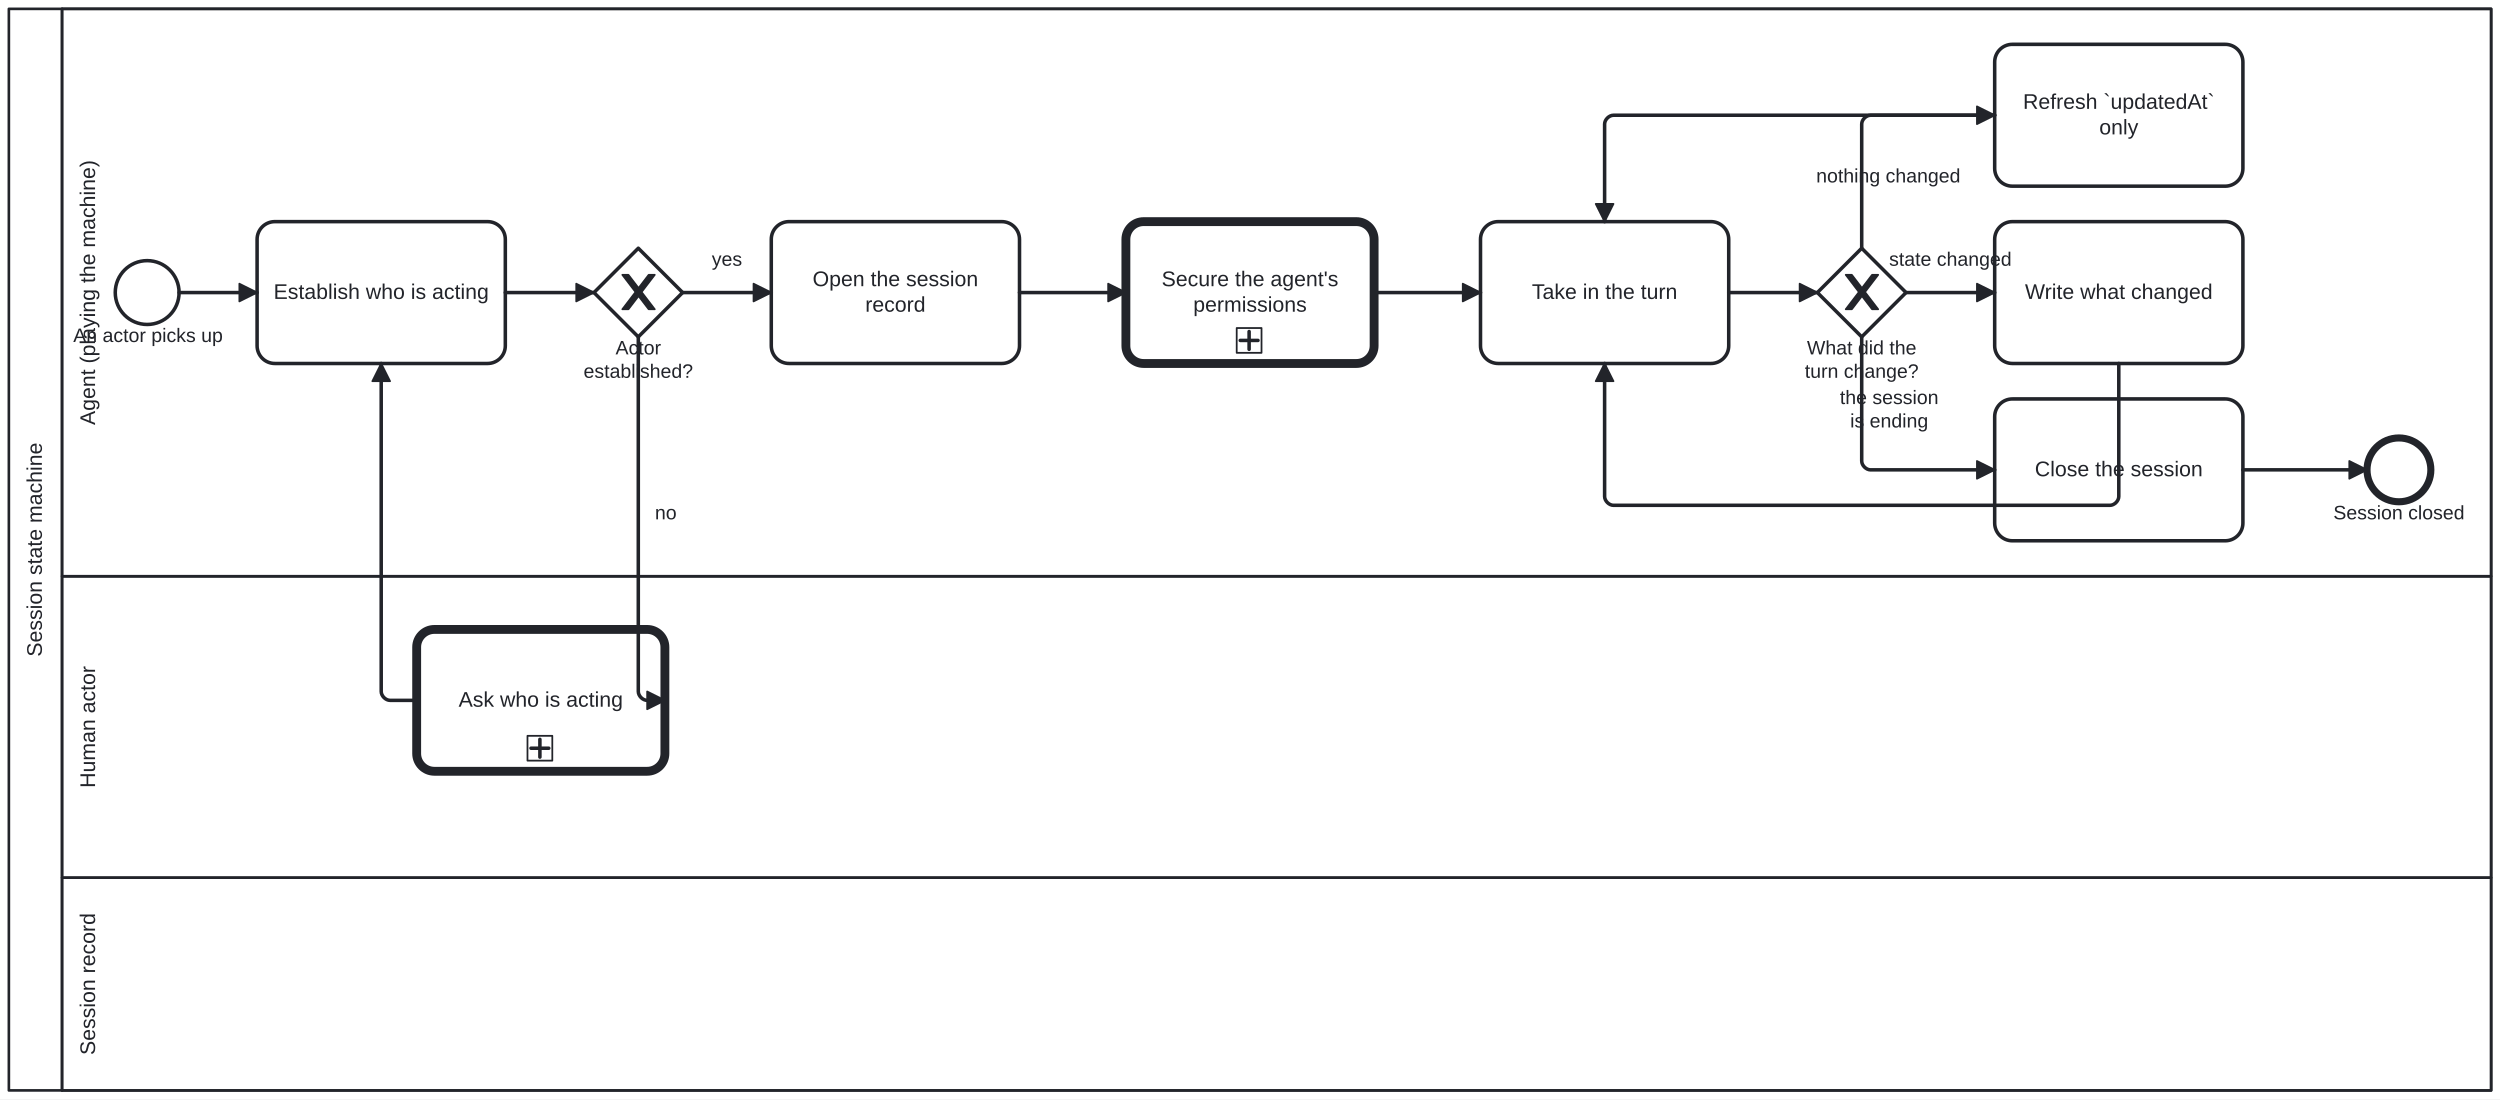
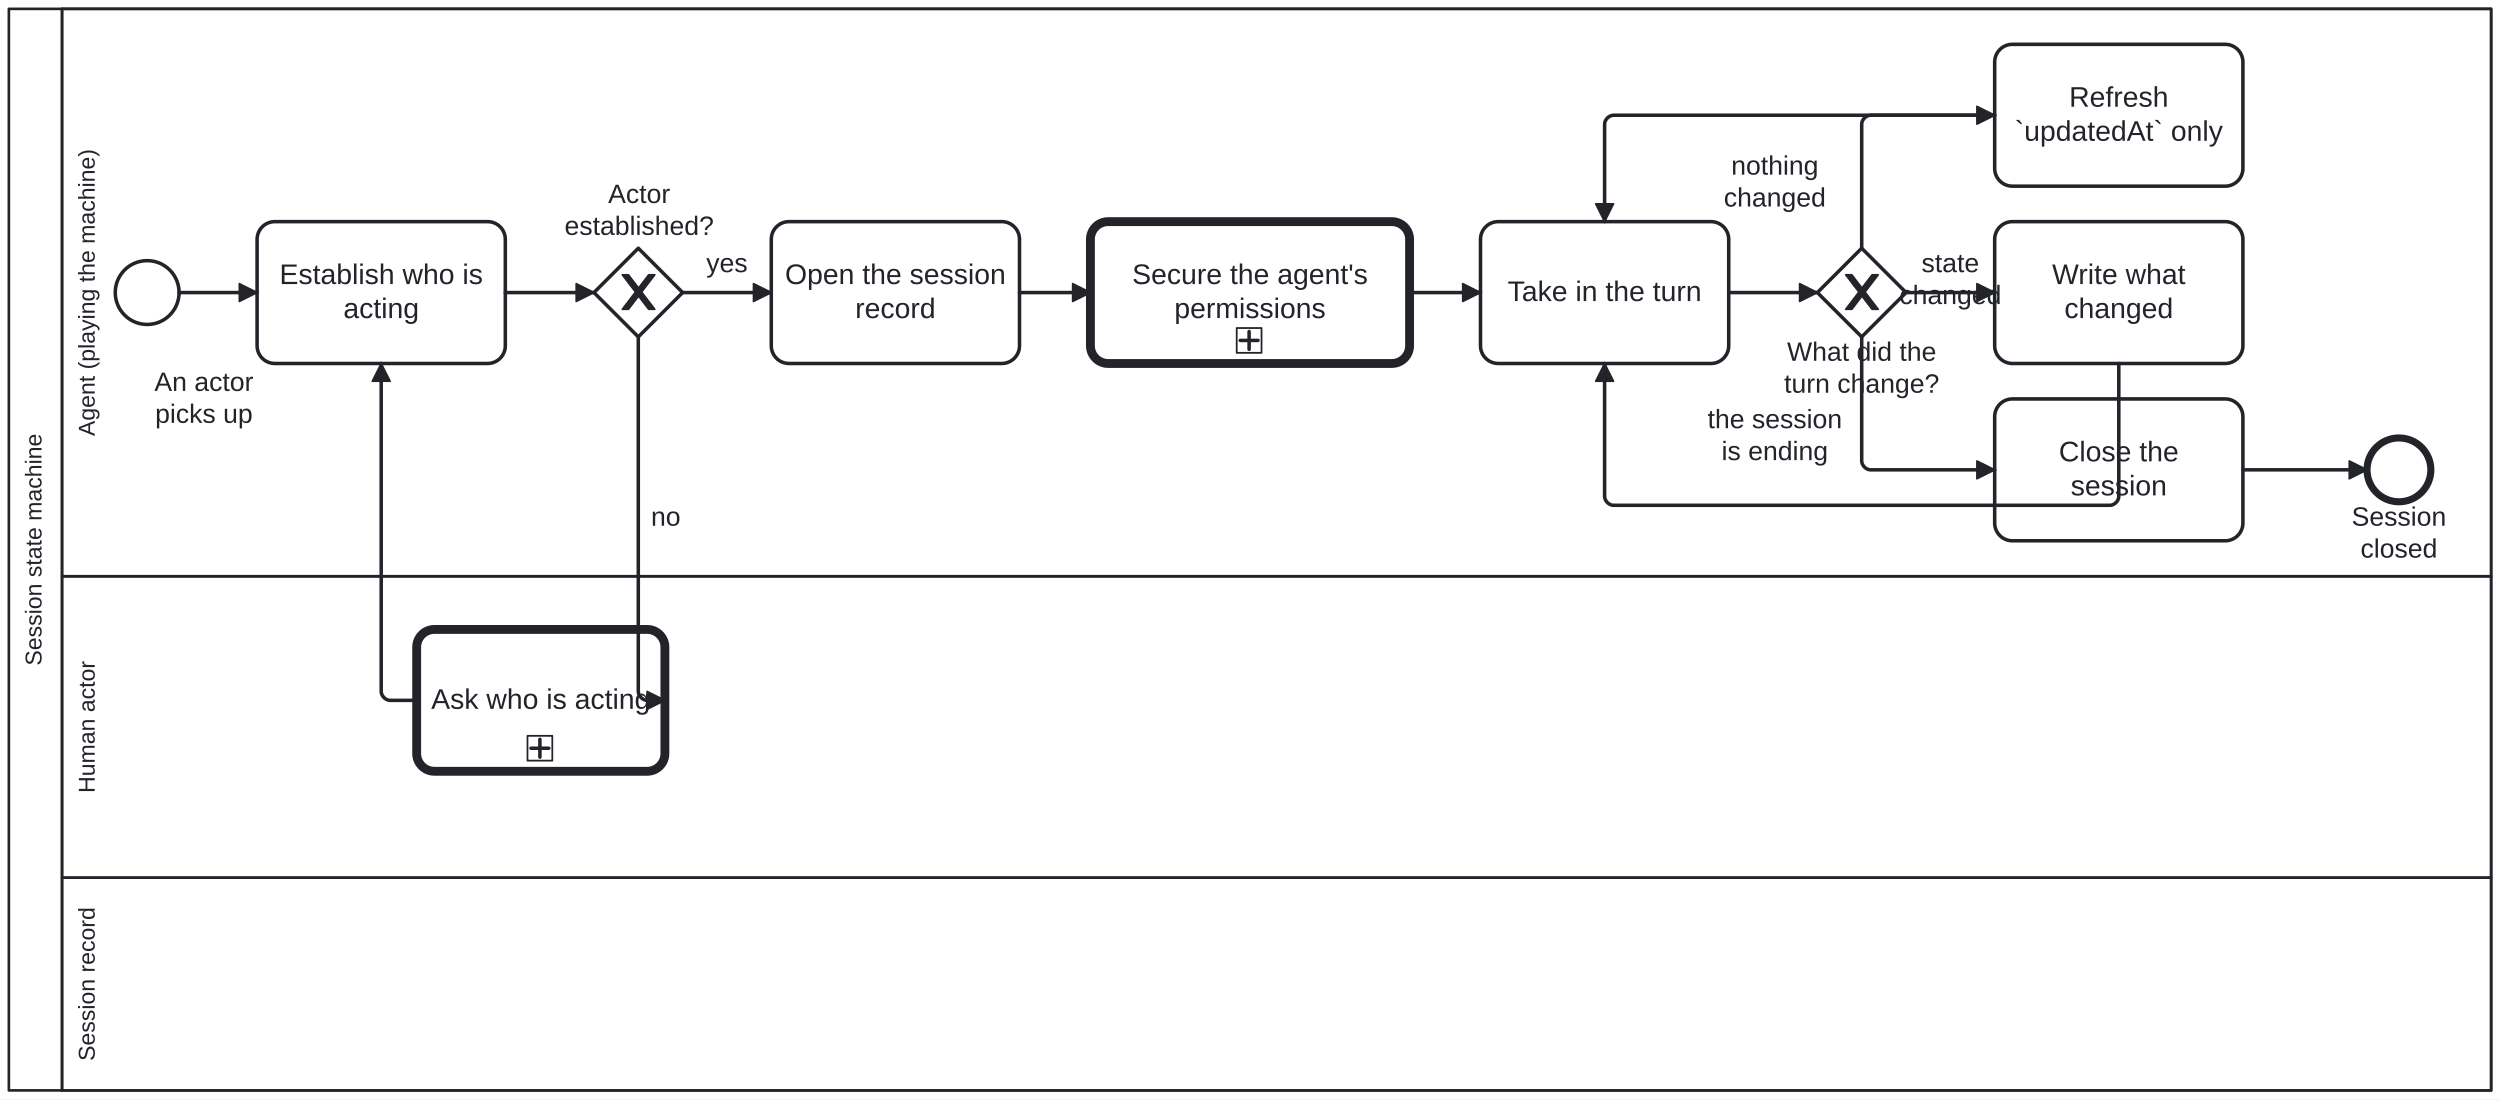
<svg xmlns="http://www.w3.org/2000/svg" width="100%" style="max-width:100%;height:auto" viewBox="155 75 1410 620" version="1.1">
  <rect x="155" y="75" width="1410" height="620" fill="#ffffff" />
  <g class="djs-group">
    <g class="djs-element djs-shape" data-element-id="Participant_SessionStateMachine" style="display: block;" transform="matrix(1 0 0 1 160 80)">
      <g class="djs-visual">
        <rect x="0" y="0" width="1400" height="610" rx="0" ry="0" style="stroke-linecap: round; stroke-linejoin: round; stroke: rgb(34, 36, 42); stroke-width: 1.5px; fill: white; fill-opacity: 0.95;" />
        <path style="fill: none; stroke-linecap: round; stroke-linejoin: round; stroke: rgb(34, 36, 42); stroke-width: 1.5px;" d="M30,0L30,610" />
-         <text lineHeight="1.2" class="djs-label" style="font-family: Arial, sans-serif; font-size: 12px; font-weight: normal; fill: rgb(34, 36, 42);" transform="matrix(-1.83697e-16 -1 1 -1.83697e-16 0 610)">
-           <tspan x="244.634" y="18.6">Session state machine</tspan>
+         <text lineHeight="1.05" class="djs-label" transform="matrix(-1.83697e-16 -1 1 -1.83697e-16 0 610)" style="font-family: Arial, sans-serif; font-size: 13px; font-weight: normal; fill: rgb(34, 36, 42);">
+           <tspan x="239.603" y="18.413">Session state machine</tspan>
        </text>
      </g>
      <rect class="djs-hit djs-hit-all" x="0" y="0" width="1400" height="610" style="fill: none; stroke-opacity: 0; stroke: white; stroke-width: 15px;" />
    </g>
    <g class="djs-children">
      <g class="djs-group">
        <g class="djs-element djs-shape" data-element-id="Lane_Record" style="display: block;" transform="matrix(1 0 0 1 190 570)">
          <g class="djs-visual">
            <rect x="0" y="0" width="1370" height="120" rx="0" ry="0" style="stroke-linecap: round; stroke-linejoin: round; stroke: rgb(34, 36, 42); stroke-width: 1.5px; fill: white; fill-opacity: 0.25;" />
-             <text lineHeight="1.2" class="djs-label" style="font-family: Arial, sans-serif; font-size: 12px; font-weight: normal; fill: rgb(34, 36, 42);" transform="matrix(-1.83697e-16 -1 1 -1.83697e-16 0 120)">
-               <tspan x="19.98" y="18.6">Session record</tspan>
+             <text lineHeight="1.05" class="djs-label" transform="matrix(-1.83697e-16 -1 1 -1.83697e-16 0 120)" style="font-family: Arial, sans-serif; font-size: 13px; font-weight: normal; fill: rgb(34, 36, 42);">
+               <tspan x="16.646" y="18.413">Session record</tspan>
            </text>
          </g>
          <rect class="djs-hit djs-hit-all" x="0" y="0" width="1370" height="120" style="fill: none; stroke-opacity: 0; stroke: white; stroke-width: 15px;" />
        </g>
      </g>
      <g class="djs-group">
        <g class="djs-element djs-shape" data-element-id="Lane_Human" style="display: block;" transform="matrix(1 0 0 1 190 400)">
          <g class="djs-visual">
            <rect x="0" y="0" width="1370" height="170" rx="0" ry="0" style="stroke-linecap: round; stroke-linejoin: round; stroke: rgb(34, 36, 42); stroke-width: 1.5px; fill: white; fill-opacity: 0.25;" />
-             <text lineHeight="1.2" class="djs-label" style="font-family: Arial, sans-serif; font-size: 12px; font-weight: normal; fill: rgb(34, 36, 42);" transform="matrix(-1.83697e-16 -1 1 -1.83697e-16 0 170)">
-               <tspan x="50.652" y="18.6">Human actor</tspan>
+             <text lineHeight="1.05" class="djs-label" transform="matrix(-1.83697e-16 -1 1 -1.83697e-16 0 170)" style="font-family: Arial, sans-serif; font-size: 13px; font-weight: normal; fill: rgb(34, 36, 42);">
+               <tspan x="47.79" y="18.413">Human actor</tspan>
            </text>
          </g>
          <rect class="djs-hit djs-hit-all" x="0" y="0" width="1370" height="170" style="fill: none; stroke-opacity: 0; stroke: white; stroke-width: 15px;" />
        </g>
      </g>
      <g class="djs-group">
        <g class="djs-element djs-shape" data-element-id="Lane_Machine" style="display: block;" transform="matrix(1 0 0 1 190 80)">
          <g class="djs-visual">
            <rect x="0" y="0" width="1370" height="320" rx="0" ry="0" style="stroke-linecap: round; stroke-linejoin: round; stroke: rgb(34, 36, 42); stroke-width: 1.5px; fill: white; fill-opacity: 0.25;" />
-             <text lineHeight="1.2" class="djs-label" style="font-family: Arial, sans-serif; font-size: 12px; font-weight: normal; fill: rgb(34, 36, 42);" transform="matrix(-1.83697e-16 -1 1 -1.83697e-16 0 320)">
-               <tspan x="85.29" y="18.6">Agent (playing the machine)</tspan>
+             <text lineHeight="1.05" class="djs-label" transform="matrix(-1.83697e-16 -1 1 -1.83697e-16 0 320)" style="font-family: Arial, sans-serif; font-size: 13px; font-weight: normal; fill: rgb(34, 36, 42);">
+               <tspan x="79.064" y="18.413">Agent (playing the machine)</tspan>
            </text>
          </g>
          <rect class="djs-hit djs-hit-all" x="0" y="0" width="1370" height="320" style="fill: none; stroke-opacity: 0; stroke: white; stroke-width: 15px;" />
        </g>
      </g>
      <g class="djs-group">
        <g class="djs-element djs-shape" data-element-id="Start_Session" style="display: block;" transform="matrix(1 0 0 1 220 222)">
          <g class="djs-visual">
            <circle cx="18" cy="18" r="18" style="stroke-linecap: round; stroke-linejoin: round; stroke: rgb(34, 36, 42); stroke-width: 2px; fill: white; fill-opacity: 0.95;" />
          </g>
          <rect class="djs-hit djs-hit-all" x="0" y="0" width="36" height="36" style="fill: none; stroke-opacity: 0; stroke: white; stroke-width: 15px;" />
        </g>
      </g>
      <g class="djs-group">
-         <g class="djs-element djs-shape" data-element-id="Start_Session_label" style="display: block;" transform="matrix(1 0 0 1 196 258)">
-           <g class="djs-visual">
-             <text lineHeight="1.2" class="djs-label" style="font-family: Arial, sans-serif; font-size: 11px; font-weight: normal; fill: rgb(34, 36, 42);">
-               <tspan x="0.313" y="9.9">An actor picks up</tspan>
-             </text>
-           </g>
-           <rect class="djs-hit djs-hit-all" x="0" y="0" width="85" height="14" style="fill: none; stroke-opacity: 0; stroke: white; stroke-width: 15px;" />
+         <g class="djs-element djs-shape" data-element-id="Start_Session_label" style="display: block;" transform="matrix(1 0 0 1 242 282)">
+           <g class="djs-visual">
+             <text lineHeight="1.2" class="djs-label" style="font-family: Arial, sans-serif; font-size: 15px; font-weight: normal; fill: rgb(34, 36, 42);">
+               <tspan x="0.069" y="13.5">An actor</tspan>
+               <tspan x="0.487" y="31.5">picks up</tspan>
+             </text>
+           </g>
+           <rect class="djs-hit djs-hit-all" x="0" y="0" width="56" height="36" style="fill: none; stroke-opacity: 0; stroke: white; stroke-width: 15px;" />
        </g>
      </g>
      <g class="djs-group">
        <g class="djs-element djs-shape" data-element-id="A_IdentifyActor" style="display: block;" transform="matrix(1 0 0 1 300 200)">
          <g class="djs-visual">
            <rect x="0" y="0" width="140" height="80" rx="10" ry="10" style="stroke-linecap: round; stroke-linejoin: round; stroke: rgb(34, 36, 42); stroke-width: 2px; fill: white; fill-opacity: 0.95;" />
-             <text lineHeight="1.2" class="djs-label" style="font-family: Arial, sans-serif; font-size: 12px; font-weight: normal; fill: rgb(34, 36, 42);">
-               <tspan x="9.303" y="43.6">Establish who is acting</tspan>
+             <text lineHeight="1.2" class="djs-label" style="font-family: Arial, sans-serif; font-size: 16px; font-weight: normal; fill: rgb(34, 36, 42);">
+               <tspan x="12.641" y="35.2">Establish who is </tspan>
+               <tspan x="48.652" y="54.4">acting</tspan>
            </text>
          </g>
          <rect class="djs-hit djs-hit-all" x="0" y="0" width="140" height="80" style="fill: none; stroke-opacity: 0; stroke: white; stroke-width: 15px;" />
        </g>
      </g>
      <g class="djs-group">
        <g class="djs-element djs-shape" data-element-id="Gateway_ActorKnown" style="display: block;" transform="matrix(1 0 0 1 490 215)">
          <g class="djs-visual">
            <polygon points="25,0 50,25 25,50 0,25" style="stroke-linecap: round; stroke-linejoin: round; stroke: rgb(34, 36, 42); stroke-width: 2px; fill: white; fill-opacity: 0.95;" />
            <path d="m 16,15 7.429,9.714 -7.429,9.714 3.429,0 5.714,-7.464 5.714,7.464 3.429,0 -7.429,-9.714 7.429,-9.714 -3.429,0 -5.714,7.464 -5.714,-7.464 -3.429,0 z" style="fill: rgb(34, 36, 42); stroke-linecap: round; stroke-linejoin: round; stroke: rgb(34, 36, 42); stroke-width: 1px;" />
          </g>
          <rect class="djs-hit djs-hit-all" x="0" y="0" width="50" height="50" style="fill: none; stroke-opacity: 0; stroke: white; stroke-width: 15px;" />
        </g>
      </g>
      <g class="djs-group">
-         <g class="djs-element djs-shape" data-element-id="Gateway_ActorKnown_label" style="display: block;" transform="matrix(1 0 0 1 484 265)">
-           <g class="djs-visual">
-             <text lineHeight="1.2" class="djs-label" style="font-family: Arial, sans-serif; font-size: 11px; font-weight: normal; fill: rgb(34, 36, 42);">
-               <tspan x="18.163" y="9.9">Actor </tspan>
-               <tspan x="0.116" y="23.1">established?</tspan>
-             </text>
-           </g>
-           <rect class="djs-hit djs-hit-all" x="0" y="0" width="62" height="27" style="fill: none; stroke-opacity: 0; stroke: white; stroke-width: 15px;" />
+         <g class="djs-element djs-shape" data-element-id="Gateway_ActorKnown_label" style="display: block;" transform="matrix(1 0 0 1 473 176)">
+           <g class="djs-visual">
+             <text lineHeight="1.2" class="djs-label" style="font-family: Arial, sans-serif; font-size: 15px; font-weight: normal; fill: rgb(34, 36, 42);">
+               <tspan x="24.995" y="13.5">Actor </tspan>
+               <tspan x="0.386" y="31.5">established?</tspan>
+             </text>
+           </g>
+           <rect class="djs-hit djs-hit-all" x="0" y="0" width="85" height="36" style="fill: none; stroke-opacity: 0; stroke: white; stroke-width: 15px;" />
        </g>
      </g>
      <g class="djs-group">
        <a class="fa-subprocess-link" href="https://litlfred.github.io/folio-assistant/cat-harness/process/Process_AskThePerson" target="_top">
          <g class="djs-element djs-shape" data-element-id="A_AskWhoIsActing" style="display: block;" transform="matrix(1 0 0 1 390 430)">
            <g class="djs-visual">
              <rect x="0" y="0" width="140" height="80" rx="10" ry="10" style="stroke-linecap: round; stroke-linejoin: round; stroke: rgb(34, 36, 42); stroke-width: 5px; fill: white; fill-opacity: 0.95;" />
-               <text lineHeight="1.2" class="djs-label" style="font-family: Arial, sans-serif; font-size: 12px; font-weight: normal; fill: rgb(34, 36, 42);">
-                 <tspan x="23.646" y="43.6">Ask who is acting</tspan>
+               <text lineHeight="1.2" class="djs-label" style="font-family: Arial, sans-serif; font-size: 16px; font-weight: normal; fill: rgb(34, 36, 42);">
+                 <tspan x="8.195" y="44.8">Ask who is acting</tspan>
              </text>
              <rect x="0" y="0" width="14" height="14" rx="0" ry="0" style="stroke-linecap: round; stroke-linejoin: round; stroke: rgb(34, 36, 42); stroke-width: 1px; fill: white;" transform="matrix(1 0 0 1 62.5 60)" />
              <path data-marker="sub-process" d="m62.5,60 m 7,2 l 0,10 m -5,-5 l 10,0" style="fill: white; stroke-linecap: round; stroke-linejoin: round; stroke: rgb(34, 36, 42); stroke-width: 2px;" />
            </g>
            <rect class="djs-hit djs-hit-all" x="0" y="0" width="140" height="80" style="fill: none; stroke-opacity: 0; stroke: white; stroke-width: 15px;" />
          </g>
        </a>
      </g>
      <g class="djs-group">
        <g class="djs-element djs-shape" data-element-id="A_OpenSession" style="display: block;" transform="matrix(1 0 0 1 590 200)">
          <g class="djs-visual">
            <rect x="0" y="0" width="140" height="80" rx="10" ry="10" style="stroke-linecap: round; stroke-linejoin: round; stroke: rgb(34, 36, 42); stroke-width: 2px; fill: white; fill-opacity: 0.95;" />
-             <text lineHeight="1.2" class="djs-label" style="font-family: Arial, sans-serif; font-size: 12px; font-weight: normal; fill: rgb(34, 36, 42);">
-               <tspan x="23.304" y="36.4">Open the session </tspan>
-               <tspan x="52.993" y="50.8">record</tspan>
+             <text lineHeight="1.2" class="djs-label" style="font-family: Arial, sans-serif; font-size: 16px; font-weight: normal; fill: rgb(34, 36, 42);">
+               <tspan x="7.738" y="35.2">Open the session</tspan>
+               <tspan x="47.324" y="54.4">record</tspan>
            </text>
          </g>
          <rect class="djs-hit djs-hit-all" x="0" y="0" width="140" height="80" style="fill: none; stroke-opacity: 0; stroke: white; stroke-width: 15px;" />
        </g>
      </g>
      <g class="djs-group">
        <a class="fa-subprocess-link" href="https://litlfred.github.io/folio-assistant/cat-harness/process/Process_SecureAgentPermissions" target="_top">
-           <g class="djs-element djs-shape" data-element-id="Call_SecurePermissions" style="display: block;" transform="matrix(1 0 0 1 790 200)">
+           <g class="djs-element djs-shape" data-element-id="Call_SecurePermissions" style="display: block;" transform="matrix(1 0 0 1 770 200)">
            <g class="djs-visual">
-               <rect x="0" y="0" width="140" height="80" rx="10" ry="10" style="stroke-linecap: round; stroke-linejoin: round; stroke: rgb(34, 36, 42); stroke-width: 5px; fill: white; fill-opacity: 0.95;" />
-               <text lineHeight="1.2" class="djs-label" style="font-family: Arial, sans-serif; font-size: 12px; font-weight: normal; fill: rgb(34, 36, 42);">
-                 <tspan x="20.154" y="36.4">Secure the agent's</tspan>
-                 <tspan x="37.99" y="50.8">permissions</tspan>
+               <rect x="0" y="0" width="180" height="80" rx="10" ry="10" style="stroke-linecap: round; stroke-linejoin: round; stroke: rgb(34, 36, 42); stroke-width: 5px; fill: white; fill-opacity: 0.95;" />
+               <text lineHeight="1.2" class="djs-label" style="font-family: Arial, sans-serif; font-size: 16px; font-weight: normal; fill: rgb(34, 36, 42);">
+                 <tspan x="23.539" y="35.2">Secure the agent's</tspan>
+                 <tspan x="47.32" y="54.4">permissions</tspan>
              </text>
-               <rect x="0" y="0" width="14" height="14" rx="0" ry="0" style="stroke-linecap: round; stroke-linejoin: round; stroke: rgb(34, 36, 42); stroke-width: 1px; fill: white;" transform="matrix(1 0 0 1 62.5 60)" />
-               <path data-marker="sub-process" d="m62.5,60 m 7,2 l 0,10 m -5,-5 l 10,0" style="fill: white; stroke-linecap: round; stroke-linejoin: round; stroke: rgb(34, 36, 42); stroke-width: 2px;" />
+               <rect x="0" y="0" width="14" height="14" rx="0" ry="0" style="stroke-linecap: round; stroke-linejoin: round; stroke: rgb(34, 36, 42); stroke-width: 1px; fill: white;" transform="matrix(1 0 0 1 82.5 60)" />
+               <path data-marker="sub-process" d="m82.5,60 m 7,2 l 0,10 m -5,-5 l 10,0" style="fill: white; stroke-linecap: round; stroke-linejoin: round; stroke: rgb(34, 36, 42); stroke-width: 2px;" />
            </g>
-             <rect class="djs-hit djs-hit-all" x="0" y="0" width="140" height="80" style="fill: none; stroke-opacity: 0; stroke: white; stroke-width: 15px;" />
+             <rect class="djs-hit djs-hit-all" x="0" y="0" width="180" height="80" style="fill: none; stroke-opacity: 0; stroke: white; stroke-width: 15px;" />
          </g>
        </a>
      </g>
      <g class="djs-group">
        <g class="djs-element djs-shape" data-element-id="A_ReadTurn" style="display: block;" transform="matrix(1 0 0 1 990 200)">
          <g class="djs-visual">
            <rect x="0" y="0" width="140" height="80" rx="10" ry="10" style="stroke-linecap: round; stroke-linejoin: round; stroke: rgb(34, 36, 42); stroke-width: 2px; fill: white; fill-opacity: 0.95;" />
-             <text lineHeight="1.2" class="djs-label" style="font-family: Arial, sans-serif; font-size: 12px; font-weight: normal; fill: rgb(34, 36, 42);">
-               <tspan x="28.976" y="43.6">Take in the turn</tspan>
+             <text lineHeight="1.2" class="djs-label" style="font-family: Arial, sans-serif; font-size: 16px; font-weight: normal; fill: rgb(34, 36, 42);">
+               <tspan x="15.301" y="44.8">Take in the turn</tspan>
            </text>
          </g>
          <rect class="djs-hit djs-hit-all" x="0" y="0" width="140" height="80" style="fill: none; stroke-opacity: 0; stroke: white; stroke-width: 15px;" />
        </g>
      </g>
      <g class="djs-group">
        <g class="djs-element djs-shape" data-element-id="Gateway_TurnEffect" style="display: block;" transform="matrix(1 0 0 1 1180 215)">
          <g class="djs-visual">
            <polygon points="25,0 50,25 25,50 0,25" style="stroke-linecap: round; stroke-linejoin: round; stroke: rgb(34, 36, 42); stroke-width: 2px; fill: white; fill-opacity: 0.95;" />
            <path d="m 16,15 7.429,9.714 -7.429,9.714 3.429,0 5.714,-7.464 5.714,7.464 3.429,0 -7.429,-9.714 7.429,-9.714 -3.429,0 -5.714,7.464 -5.714,-7.464 -3.429,0 z" style="fill: rgb(34, 36, 42); stroke-linecap: round; stroke-linejoin: round; stroke: rgb(34, 36, 42); stroke-width: 1px;" />
          </g>
          <rect class="djs-hit djs-hit-all" x="0" y="0" width="50" height="50" style="fill: none; stroke-opacity: 0; stroke: white; stroke-width: 15px;" />
        </g>
      </g>
      <g class="djs-group">
-         <g class="djs-element djs-shape" data-element-id="Gateway_TurnEffect_label" style="display: block;" transform="matrix(1 0 0 1 1163 265)">
-           <g class="djs-visual">
-             <text lineHeight="1.2" class="djs-label" style="font-family: Arial, sans-serif; font-size: 11px; font-weight: normal; fill: rgb(34, 36, 42);">
-               <tspan x="11.122" y="9.9">What did the </tspan>
-               <tspan x="9.892" y="23.1">turn change?</tspan>
-             </text>
-           </g>
-           <rect class="djs-hit djs-hit-all" x="0" y="0" width="84" height="27" style="fill: none; stroke-opacity: 0; stroke: white; stroke-width: 15px;" />
+         <g class="djs-element djs-shape" data-element-id="Gateway_TurnEffect_label" style="display: block;" transform="matrix(1 0 0 1 1161 265)">
+           <g class="djs-visual">
+             <text lineHeight="1.2" class="djs-label" style="font-family: Arial, sans-serif; font-size: 15px; font-weight: normal; fill: rgb(34, 36, 42);">
+               <tspan x="1.893" y="13.5">What did the</tspan>
+               <tspan x="0.216" y="31.5">turn change?</tspan>
+             </text>
+           </g>
+           <rect class="djs-hit djs-hit-all" x="0" y="0" width="88" height="36" style="fill: none; stroke-opacity: 0; stroke: white; stroke-width: 15px;" />
        </g>
      </g>
      <g class="djs-group">
        <g class="djs-element djs-shape" data-element-id="A_Touch" style="display: block;" transform="matrix(1 0 0 1 1280 100)">
          <g class="djs-visual">
            <rect x="0" y="0" width="140" height="80" rx="10" ry="10" style="stroke-linecap: round; stroke-linejoin: round; stroke: rgb(34, 36, 42); stroke-width: 2px; fill: white; fill-opacity: 0.95;" />
-             <text lineHeight="1.2" class="djs-label" style="font-family: Arial, sans-serif; font-size: 12px; font-weight: normal; fill: rgb(34, 36, 42);">
-               <tspan x="15.971" y="36.4">Refresh `updatedAt` </tspan>
-               <tspan x="58.993" y="50.8">only</tspan>
+             <text lineHeight="1.2" class="djs-label" style="font-family: Arial, sans-serif; font-size: 16px; font-weight: normal; fill: rgb(34, 36, 42);">
+               <tspan x="41.988" y="35.2">Refresh </tspan>
+               <tspan x="11.297" y="54.4">`updatedAt` only</tspan>
            </text>
          </g>
          <rect class="djs-hit djs-hit-all" x="0" y="0" width="140" height="80" style="fill: none; stroke-opacity: 0; stroke: white; stroke-width: 15px;" />
        </g>
      </g>
      <g class="djs-group">
        <g class="djs-element djs-shape" data-element-id="A_UpdateSession" style="display: block;" transform="matrix(1 0 0 1 1280 200)">
          <g class="djs-visual">
            <rect x="0" y="0" width="140" height="80" rx="10" ry="10" style="stroke-linecap: round; stroke-linejoin: round; stroke: rgb(34, 36, 42); stroke-width: 2px; fill: white; fill-opacity: 0.95;" />
-             <text lineHeight="1.2" class="djs-label" style="font-family: Arial, sans-serif; font-size: 12px; font-weight: normal; fill: rgb(34, 36, 42);">
-               <tspan x="17.081" y="43.6">Write what changed</tspan>
+             <text lineHeight="1.2" class="djs-label" style="font-family: Arial, sans-serif; font-size: 16px; font-weight: normal; fill: rgb(34, 36, 42);">
+               <tspan x="32.359" y="35.2">Write what </tspan>
+               <tspan x="39.305" y="54.4">changed</tspan>
            </text>
          </g>
          <rect class="djs-hit djs-hit-all" x="0" y="0" width="140" height="80" style="fill: none; stroke-opacity: 0; stroke: white; stroke-width: 15px;" />
        </g>
      </g>
      <g class="djs-group">
        <g class="djs-element djs-shape" data-element-id="A_CloseSession" style="display: block;" transform="matrix(1 0 0 1 1280 300)">
          <g class="djs-visual">
            <rect x="0" y="0" width="140" height="80" rx="10" ry="10" style="stroke-linecap: round; stroke-linejoin: round; stroke: rgb(34, 36, 42); stroke-width: 2px; fill: white; fill-opacity: 0.95;" />
-             <text lineHeight="1.2" class="djs-label" style="font-family: Arial, sans-serif; font-size: 12px; font-weight: normal; fill: rgb(34, 36, 42);">
-               <tspan x="22.642" y="43.6">Close the session</tspan>
+             <text lineHeight="1.2" class="djs-label" style="font-family: Arial, sans-serif; font-size: 16px; font-weight: normal; fill: rgb(34, 36, 42);">
+               <tspan x="36.203" y="35.2">Close the </tspan>
+               <tspan x="42.875" y="54.4">session</tspan>
            </text>
          </g>
          <rect class="djs-hit djs-hit-all" x="0" y="0" width="140" height="80" style="fill: none; stroke-opacity: 0; stroke: white; stroke-width: 15px;" />
        </g>
      </g>
      <g class="djs-group">
        <g class="djs-element djs-shape" data-element-id="End_Session" style="display: block;" transform="matrix(1 0 0 1 1490 322)">
          <g class="djs-visual">
            <circle cx="18" cy="18" r="18" style="stroke-linecap: round; stroke-linejoin: round; stroke: rgb(34, 36, 42); stroke-width: 4px; fill: white; fill-opacity: 0.95;" />
          </g>
          <rect class="djs-hit djs-hit-all" x="0" y="0" width="36" height="36" style="fill: none; stroke-opacity: 0; stroke: white; stroke-width: 15px;" />
        </g>
      </g>
      <g class="djs-group">
-         <g class="djs-element djs-shape" data-element-id="End_Session_label" style="display: block;" transform="matrix(1 0 0 1 1471 358)">
-           <g class="djs-visual">
-             <text lineHeight="1.2" class="djs-label" style="font-family: Arial, sans-serif; font-size: 11px; font-weight: normal; fill: rgb(34, 36, 42);">
-               <tspan x="0.007" y="9.9">Session closed</tspan>
-             </text>
-           </g>
-           <rect class="djs-hit djs-hit-all" x="0" y="0" width="74" height="14" style="fill: none; stroke-opacity: 0; stroke: white; stroke-width: 15px;" />
+         <g class="djs-element djs-shape" data-element-id="End_Session_label" style="display: block;" transform="matrix(1 0 0 1 1481 358)">
+           <g class="djs-visual">
+             <text lineHeight="1.2" class="djs-label" style="font-family: Arial, sans-serif; font-size: 15px; font-weight: normal; fill: rgb(34, 36, 42);">
+               <tspan x="0.318" y="13.5">Session</tspan>
+               <tspan x="5.32" y="31.5">closed</tspan>
+             </text>
+           </g>
+           <rect class="djs-hit djs-hit-all" x="0" y="0" width="54" height="36" style="fill: none; stroke-opacity: 0; stroke: white; stroke-width: 15px;" />
        </g>
      </g>
      <g class="djs-group">
        <g class="djs-element djs-connection" data-element-id="F_1" style="display: block;">
          <g class="djs-visual">
            <defs>
              <marker id="folio-marker-1" viewBox="0 0 20 20" refX="11" refY="10" markerWidth="10" markerHeight="10" orient="auto">
                <path d="M 1 5 L 11 10 L 1 15 Z" style="stroke-linecap: round; stroke-linejoin: round; stroke: rgb(34, 36, 42); stroke-width: 1px; fill: rgb(34, 36, 42);" />
              </marker>
            </defs>
            <path data-corner-radius="5" style="fill: none; stroke-linecap: round; stroke-linejoin: round; stroke: rgb(34, 36, 42); stroke-width: 2px; marker-end: url('#folio-marker-1');" d="M256,240L300,240" />
          </g>
          <path d="M256,240L300,240" class="djs-hit djs-hit-stroke" style="fill: none; stroke-opacity: 0; stroke: white; stroke-width: 15px;" />
        </g>
      </g>
      <g class="djs-group">
        <g class="djs-element djs-connection" data-element-id="F_2" style="display: block;">
          <g class="djs-visual">
            <defs>
              <marker id="folio-marker-2" viewBox="0 0 20 20" refX="11" refY="10" markerWidth="10" markerHeight="10" orient="auto">
                <path d="M 1 5 L 11 10 L 1 15 Z" style="stroke-linecap: round; stroke-linejoin: round; stroke: rgb(34, 36, 42); stroke-width: 1px; fill: rgb(34, 36, 42);" />
              </marker>
            </defs>
            <path data-corner-radius="5" style="fill: none; stroke-linecap: round; stroke-linejoin: round; stroke: rgb(34, 36, 42); stroke-width: 2px; marker-end: url('#folio-marker-2');" d="M440,240L490,240" />
          </g>
          <path d="M440,240L490,240" class="djs-hit djs-hit-stroke" style="fill: none; stroke-opacity: 0; stroke: white; stroke-width: 15px;" />
        </g>
      </g>
      <g class="djs-group">
        <g class="djs-element djs-connection" data-element-id="F_3" style="display: block;">
          <g class="djs-visual">
            <defs>
              <marker id="folio-marker-3" viewBox="0 0 20 20" refX="11" refY="10" markerWidth="10" markerHeight="10" orient="auto">
                <path d="M 1 5 L 11 10 L 1 15 Z" style="stroke-linecap: round; stroke-linejoin: round; stroke: rgb(34, 36, 42); stroke-width: 1px; fill: rgb(34, 36, 42);" />
              </marker>
            </defs>
            <path data-corner-radius="5" style="fill: none; stroke-linecap: round; stroke-linejoin: round; stroke: rgb(34, 36, 42); stroke-width: 2px; marker-end: url('#folio-marker-3');" d="M515,265L515,465C515,467.5,517.5,470,520,470L530,470" />
          </g>
          <path d="M515,265L515,470L530,470" class="djs-hit djs-hit-stroke" style="fill: none; stroke-opacity: 0; stroke: white; stroke-width: 15px;" />
        </g>
      </g>
      <g class="djs-group">
-         <g class="djs-element djs-shape" data-element-id="F_3_label" style="display: block;" transform="matrix(1 0 0 1 524 358)">
-           <g class="djs-visual">
-             <text lineHeight="1.2" class="djs-label" style="font-family: Arial, sans-serif; font-size: 11px; font-weight: normal; fill: rgb(34, 36, 42);">
-               <tspan x="0.382" y="9.9">no</tspan>
-             </text>
-           </g>
-           <rect class="djs-hit djs-hit-all" x="0" y="0" width="13" height="14" style="fill: none; stroke-opacity: 0; stroke: white; stroke-width: 15px;" />
+         <g class="djs-element djs-shape" data-element-id="F_3_label" style="display: block;" transform="matrix(1 0 0 1 522 358)">
+           <g class="djs-visual">
+             <text lineHeight="1.2" class="djs-label" style="font-family: Arial, sans-serif; font-size: 15px; font-weight: normal; fill: rgb(34, 36, 42);">
+               <tspan x="0.158" y="13.5">no</tspan>
+             </text>
+           </g>
+           <rect class="djs-hit djs-hit-all" x="0" y="0" width="17" height="18" style="fill: none; stroke-opacity: 0; stroke: white; stroke-width: 15px;" />
        </g>
      </g>
      <g class="djs-group">
        <g class="djs-element djs-connection" data-element-id="F_4" style="display: block;">
          <g class="djs-visual">
            <defs>
              <marker id="folio-marker-4" viewBox="0 0 20 20" refX="11" refY="10" markerWidth="10" markerHeight="10" orient="auto">
                <path d="M 1 5 L 11 10 L 1 15 Z" style="stroke-linecap: round; stroke-linejoin: round; stroke: rgb(34, 36, 42); stroke-width: 1px; fill: rgb(34, 36, 42);" />
              </marker>
            </defs>
            <path data-corner-radius="5" style="fill: none; stroke-linecap: round; stroke-linejoin: round; stroke: rgb(34, 36, 42); stroke-width: 2px; marker-end: url('#folio-marker-4');" d="M390,470L375,470C372.5,470,370,467.5,370,465L370,280" />
          </g>
          <path d="M390,470L370,470L370,280" class="djs-hit djs-hit-stroke" style="fill: none; stroke-opacity: 0; stroke: white; stroke-width: 15px;" />
        </g>
      </g>
      <g class="djs-group">
        <g class="djs-element djs-connection" data-element-id="F_5" style="display: block;">
          <g class="djs-visual">
            <defs>
              <marker id="folio-marker-5" viewBox="0 0 20 20" refX="11" refY="10" markerWidth="10" markerHeight="10" orient="auto">
                <path d="M 1 5 L 11 10 L 1 15 Z" style="stroke-linecap: round; stroke-linejoin: round; stroke: rgb(34, 36, 42); stroke-width: 1px; fill: rgb(34, 36, 42);" />
              </marker>
            </defs>
            <path data-corner-radius="5" style="fill: none; stroke-linecap: round; stroke-linejoin: round; stroke: rgb(34, 36, 42); stroke-width: 2px; marker-end: url('#folio-marker-5');" d="M540,240L590,240" />
          </g>
          <path d="M540,240L590,240" class="djs-hit djs-hit-stroke" style="fill: none; stroke-opacity: 0; stroke: white; stroke-width: 15px;" />
        </g>
      </g>
      <g class="djs-group">
-         <g class="djs-element djs-shape" data-element-id="F_5_label" style="display: block;" transform="matrix(1 0 0 1 556 215)">
-           <g class="djs-visual">
-             <text lineHeight="1.2" class="djs-label" style="font-family: Arial, sans-serif; font-size: 11px; font-weight: normal; fill: rgb(34, 36, 42);">
-               <tspan x="0.441" y="9.9">yes</tspan>
-             </text>
-           </g>
-           <rect class="djs-hit djs-hit-all" x="0" y="0" width="18" height="14" style="fill: none; stroke-opacity: 0; stroke: white; stroke-width: 15px;" />
+         <g class="djs-element djs-shape" data-element-id="F_5_label" style="display: block;" transform="matrix(1 0 0 1 553 215)">
+           <g class="djs-visual">
+             <text lineHeight="1.2" class="djs-label" style="font-family: Arial, sans-serif; font-size: 15px; font-weight: normal; fill: rgb(34, 36, 42);">
+               <tspan x="0.329" y="13.5">yes</tspan>
+             </text>
+           </g>
+           <rect class="djs-hit djs-hit-all" x="0" y="0" width="24" height="18" style="fill: none; stroke-opacity: 0; stroke: white; stroke-width: 15px;" />
        </g>
      </g>
      <g class="djs-group">
        <g class="djs-element djs-connection" data-element-id="F_6" style="display: block;">
          <g class="djs-visual">
            <defs>
              <marker id="folio-marker-6" viewBox="0 0 20 20" refX="11" refY="10" markerWidth="10" markerHeight="10" orient="auto">
                <path d="M 1 5 L 11 10 L 1 15 Z" style="stroke-linecap: round; stroke-linejoin: round; stroke: rgb(34, 36, 42); stroke-width: 1px; fill: rgb(34, 36, 42);" />
              </marker>
            </defs>
-             <path data-corner-radius="5" style="fill: none; stroke-linecap: round; stroke-linejoin: round; stroke: rgb(34, 36, 42); stroke-width: 2px; marker-end: url('#folio-marker-6');" d="M730,240L790,240" />
-           </g>
-           <path d="M730,240L790,240" class="djs-hit djs-hit-stroke" style="fill: none; stroke-opacity: 0; stroke: white; stroke-width: 15px;" />
+             <path data-corner-radius="5" style="fill: none; stroke-linecap: round; stroke-linejoin: round; stroke: rgb(34, 36, 42); stroke-width: 2px; marker-end: url('#folio-marker-6');" d="M730,240L770,240" />
+           </g>
+           <path d="M730,240L770,240" class="djs-hit djs-hit-stroke" style="fill: none; stroke-opacity: 0; stroke: white; stroke-width: 15px;" />
        </g>
      </g>
      <g class="djs-group">
        <g class="djs-element djs-connection" data-element-id="F_6b" style="display: block;">
          <g class="djs-visual">
            <defs>
              <marker id="folio-marker-7" viewBox="0 0 20 20" refX="11" refY="10" markerWidth="10" markerHeight="10" orient="auto">
                <path d="M 1 5 L 11 10 L 1 15 Z" style="stroke-linecap: round; stroke-linejoin: round; stroke: rgb(34, 36, 42); stroke-width: 1px; fill: rgb(34, 36, 42);" />
              </marker>
            </defs>
-             <path data-corner-radius="5" style="fill: none; stroke-linecap: round; stroke-linejoin: round; stroke: rgb(34, 36, 42); stroke-width: 2px; marker-end: url('#folio-marker-7');" d="M930,240L990,240" />
-           </g>
-           <path d="M930,240L990,240" class="djs-hit djs-hit-stroke" style="fill: none; stroke-opacity: 0; stroke: white; stroke-width: 15px;" />
+             <path data-corner-radius="5" style="fill: none; stroke-linecap: round; stroke-linejoin: round; stroke: rgb(34, 36, 42); stroke-width: 2px; marker-end: url('#folio-marker-7');" d="M950,240L990,240" />
+           </g>
+           <path d="M950,240L990,240" class="djs-hit djs-hit-stroke" style="fill: none; stroke-opacity: 0; stroke: white; stroke-width: 15px;" />
        </g>
      </g>
      <g class="djs-group">
        <g class="djs-element djs-connection" data-element-id="F_7" style="display: block;">
          <g class="djs-visual">
            <defs>
              <marker id="folio-marker-8" viewBox="0 0 20 20" refX="11" refY="10" markerWidth="10" markerHeight="10" orient="auto">
                <path d="M 1 5 L 11 10 L 1 15 Z" style="stroke-linecap: round; stroke-linejoin: round; stroke: rgb(34, 36, 42); stroke-width: 1px; fill: rgb(34, 36, 42);" />
              </marker>
            </defs>
            <path data-corner-radius="5" style="fill: none; stroke-linecap: round; stroke-linejoin: round; stroke: rgb(34, 36, 42); stroke-width: 2px; marker-end: url('#folio-marker-8');" d="M1130,240L1180,240" />
          </g>
          <path d="M1130,240L1180,240" class="djs-hit djs-hit-stroke" style="fill: none; stroke-opacity: 0; stroke: white; stroke-width: 15px;" />
        </g>
      </g>
      <g class="djs-group">
        <g class="djs-element djs-connection" data-element-id="F_8" style="display: block;">
          <g class="djs-visual">
            <defs>
              <marker id="folio-marker-9" viewBox="0 0 20 20" refX="11" refY="10" markerWidth="10" markerHeight="10" orient="auto">
                <path d="M 1 5 L 11 10 L 1 15 Z" style="stroke-linecap: round; stroke-linejoin: round; stroke: rgb(34, 36, 42); stroke-width: 1px; fill: rgb(34, 36, 42);" />
              </marker>
            </defs>
            <path data-corner-radius="5" style="fill: none; stroke-linecap: round; stroke-linejoin: round; stroke: rgb(34, 36, 42); stroke-width: 2px; marker-end: url('#folio-marker-9');" d="M1205,215L1205,145C1205,142.5,1207.5,140,1210,140L1280,140" />
          </g>
          <path d="M1205,215L1205,140L1280,140" class="djs-hit djs-hit-stroke" style="fill: none; stroke-opacity: 0; stroke: white; stroke-width: 15px;" />
        </g>
      </g>
      <g class="djs-group">
-         <g class="djs-element djs-shape" data-element-id="F_8_label" style="display: block;" transform="matrix(1 0 0 1 1179 168)">
-           <g class="djs-visual">
-             <text lineHeight="1.2" class="djs-label" style="font-family: Arial, sans-serif; font-size: 11px; font-weight: normal; fill: rgb(34, 36, 42);">
-               <tspan x="0.325" y="9.9">nothing changed</tspan>
-             </text>
-           </g>
-           <rect class="djs-hit djs-hit-all" x="0" y="0" width="82" height="14" style="fill: none; stroke-opacity: 0; stroke: white; stroke-width: 15px;" />
+         <g class="djs-element djs-shape" data-element-id="F_8_label" style="display: block;" transform="matrix(1 0 0 1 1127 160)">
+           <g class="djs-visual">
+             <text lineHeight="1.2" class="djs-label" style="font-family: Arial, sans-serif; font-size: 15px; font-weight: normal; fill: rgb(34, 36, 42);">
+               <tspan x="4.394" y="13.5">nothing</tspan>
+               <tspan x="0.223" y="31.5">changed</tspan>
+             </text>
+           </g>
+           <rect class="djs-hit djs-hit-all" x="0" y="0" width="58" height="36" style="fill: none; stroke-opacity: 0; stroke: white; stroke-width: 15px;" />
        </g>
      </g>
      <g class="djs-group">
        <g class="djs-element djs-connection" data-element-id="F_9" style="display: block;">
          <g class="djs-visual">
            <defs>
              <marker id="folio-marker-10" viewBox="0 0 20 20" refX="11" refY="10" markerWidth="10" markerHeight="10" orient="auto">
                <path d="M 1 5 L 11 10 L 1 15 Z" style="stroke-linecap: round; stroke-linejoin: round; stroke: rgb(34, 36, 42); stroke-width: 1px; fill: rgb(34, 36, 42);" />
              </marker>
            </defs>
            <path data-corner-radius="5" style="fill: none; stroke-linecap: round; stroke-linejoin: round; stroke: rgb(34, 36, 42); stroke-width: 2px; marker-end: url('#folio-marker-10');" d="M1280,140L1065,140C1062.5,140,1060,142.5,1060,145L1060,200" />
          </g>
          <path d="M1280,140L1060,140L1060,200" class="djs-hit djs-hit-stroke" style="fill: none; stroke-opacity: 0; stroke: white; stroke-width: 15px;" />
        </g>
      </g>
      <g class="djs-group">
        <g class="djs-element djs-connection" data-element-id="F_10" style="display: block;">
          <g class="djs-visual">
            <defs>
              <marker id="folio-marker-11" viewBox="0 0 20 20" refX="11" refY="10" markerWidth="10" markerHeight="10" orient="auto">
                <path d="M 1 5 L 11 10 L 1 15 Z" style="stroke-linecap: round; stroke-linejoin: round; stroke: rgb(34, 36, 42); stroke-width: 1px; fill: rgb(34, 36, 42);" />
              </marker>
            </defs>
            <path data-corner-radius="5" style="fill: none; stroke-linecap: round; stroke-linejoin: round; stroke: rgb(34, 36, 42); stroke-width: 2px; marker-end: url('#folio-marker-11');" d="M1230,240L1280,240" />
          </g>
          <path d="M1230,240L1280,240" class="djs-hit djs-hit-stroke" style="fill: none; stroke-opacity: 0; stroke: white; stroke-width: 15px;" />
        </g>
      </g>
      <g class="djs-group">
-         <g class="djs-element djs-shape" data-element-id="F_10_label" style="display: block;" transform="matrix(1 0 0 1 1220 215)">
-           <g class="djs-visual">
-             <text lineHeight="1.2" class="djs-label" style="font-family: Arial, sans-serif; font-size: 11px; font-weight: normal; fill: rgb(34, 36, 42);">
-               <tspan x="0.445" y="9.9">state changed</tspan>
-             </text>
-           </g>
-           <rect class="djs-hit djs-hit-all" x="0" y="0" width="70" height="14" style="fill: none; stroke-opacity: 0; stroke: white; stroke-width: 15px;" />
+         <g class="djs-element djs-shape" data-element-id="F_10_label" style="display: block;" transform="matrix(1 0 0 1 1226 215)">
+           <g class="djs-visual">
+             <text lineHeight="1.2" class="djs-label" style="font-family: Arial, sans-serif; font-size: 15px; font-weight: normal; fill: rgb(34, 36, 42);">
+               <tspan x="12.74" y="13.5">state </tspan>
+               <tspan x="0.223" y="31.5">changed</tspan>
+             </text>
+           </g>
+           <rect class="djs-hit djs-hit-all" x="0" y="0" width="58" height="36" style="fill: none; stroke-opacity: 0; stroke: white; stroke-width: 15px;" />
        </g>
      </g>
      <g class="djs-group">
        <g class="djs-element djs-connection" data-element-id="F_11" style="display: block;">
          <g class="djs-visual">
            <defs>
              <marker id="folio-marker-12" viewBox="0 0 20 20" refX="11" refY="10" markerWidth="10" markerHeight="10" orient="auto">
                <path d="M 1 5 L 11 10 L 1 15 Z" style="stroke-linecap: round; stroke-linejoin: round; stroke: rgb(34, 36, 42); stroke-width: 1px; fill: rgb(34, 36, 42);" />
              </marker>
            </defs>
            <path data-corner-radius="5" style="fill: none; stroke-linecap: round; stroke-linejoin: round; stroke: rgb(34, 36, 42); stroke-width: 2px; marker-end: url('#folio-marker-12');" d="M1350,280L1350,355C1350,357.5,1347.5,360,1345,360L1065,360C1062.5,360,1060,357.5,1060,355L1060,280" />
          </g>
          <path d="M1350,280L1350,360L1060,360L1060,280" class="djs-hit djs-hit-stroke" style="fill: none; stroke-opacity: 0; stroke: white; stroke-width: 15px;" />
        </g>
      </g>
      <g class="djs-group">
        <g class="djs-element djs-connection" data-element-id="F_12" style="display: block;">
          <g class="djs-visual">
            <defs>
              <marker id="folio-marker-13" viewBox="0 0 20 20" refX="11" refY="10" markerWidth="10" markerHeight="10" orient="auto">
                <path d="M 1 5 L 11 10 L 1 15 Z" style="stroke-linecap: round; stroke-linejoin: round; stroke: rgb(34, 36, 42); stroke-width: 1px; fill: rgb(34, 36, 42);" />
              </marker>
            </defs>
            <path data-corner-radius="5" style="fill: none; stroke-linecap: round; stroke-linejoin: round; stroke: rgb(34, 36, 42); stroke-width: 2px; marker-end: url('#folio-marker-13');" d="M1205,265L1205,335C1205,337.5,1207.5,340,1210,340L1280,340" />
          </g>
          <path d="M1205,265L1205,340L1280,340" class="djs-hit djs-hit-stroke" style="fill: none; stroke-opacity: 0; stroke: white; stroke-width: 15px;" />
        </g>
      </g>
      <g class="djs-group">
-         <g class="djs-element djs-shape" data-element-id="F_12_label" style="display: block;" transform="matrix(1 0 0 1 1187 293)">
-           <g class="djs-visual">
-             <text lineHeight="1.2" class="djs-label" style="font-family: Arial, sans-serif; font-size: 11px; font-weight: normal; fill: rgb(34, 36, 42);">
-               <tspan x="5.678" y="9.9">the session </tspan>
-               <tspan x="11.484" y="23.1">is ending</tspan>
-             </text>
-           </g>
-           <rect class="djs-hit djs-hit-all" x="0" y="0" width="67" height="27" style="fill: none; stroke-opacity: 0; stroke: white; stroke-width: 15px;" />
+         <g class="djs-element djs-shape" data-element-id="F_12_label" style="display: block;" transform="matrix(1 0 0 1 1118 303)">
+           <g class="djs-visual">
+             <text lineHeight="1.2" class="djs-label" style="font-family: Arial, sans-serif; font-size: 15px; font-weight: normal; fill: rgb(34, 36, 42);">
+               <tspan x="0.061" y="13.5">the session</tspan>
+               <tspan x="7.978" y="31.5">is ending</tspan>
+             </text>
+           </g>
+           <rect class="djs-hit djs-hit-all" x="0" y="0" width="76" height="36" style="fill: none; stroke-opacity: 0; stroke: white; stroke-width: 15px;" />
        </g>
      </g>
      <g class="djs-group">
        <g class="djs-element djs-connection" data-element-id="F_13" style="display: block;">
          <g class="djs-visual">
            <defs>
              <marker id="folio-marker-14" viewBox="0 0 20 20" refX="11" refY="10" markerWidth="10" markerHeight="10" orient="auto">
                <path d="M 1 5 L 11 10 L 1 15 Z" style="stroke-linecap: round; stroke-linejoin: round; stroke: rgb(34, 36, 42); stroke-width: 1px; fill: rgb(34, 36, 42);" />
              </marker>
            </defs>
            <path data-corner-radius="5" style="fill: none; stroke-linecap: round; stroke-linejoin: round; stroke: rgb(34, 36, 42); stroke-width: 2px; marker-end: url('#folio-marker-14');" d="M1420,340L1490,340" />
          </g>
          <path d="M1420,340L1490,340" class="djs-hit djs-hit-stroke" style="fill: none; stroke-opacity: 0; stroke: white; stroke-width: 15px;" />
        </g>
      </g>
    </g>
  </g>
</svg>
